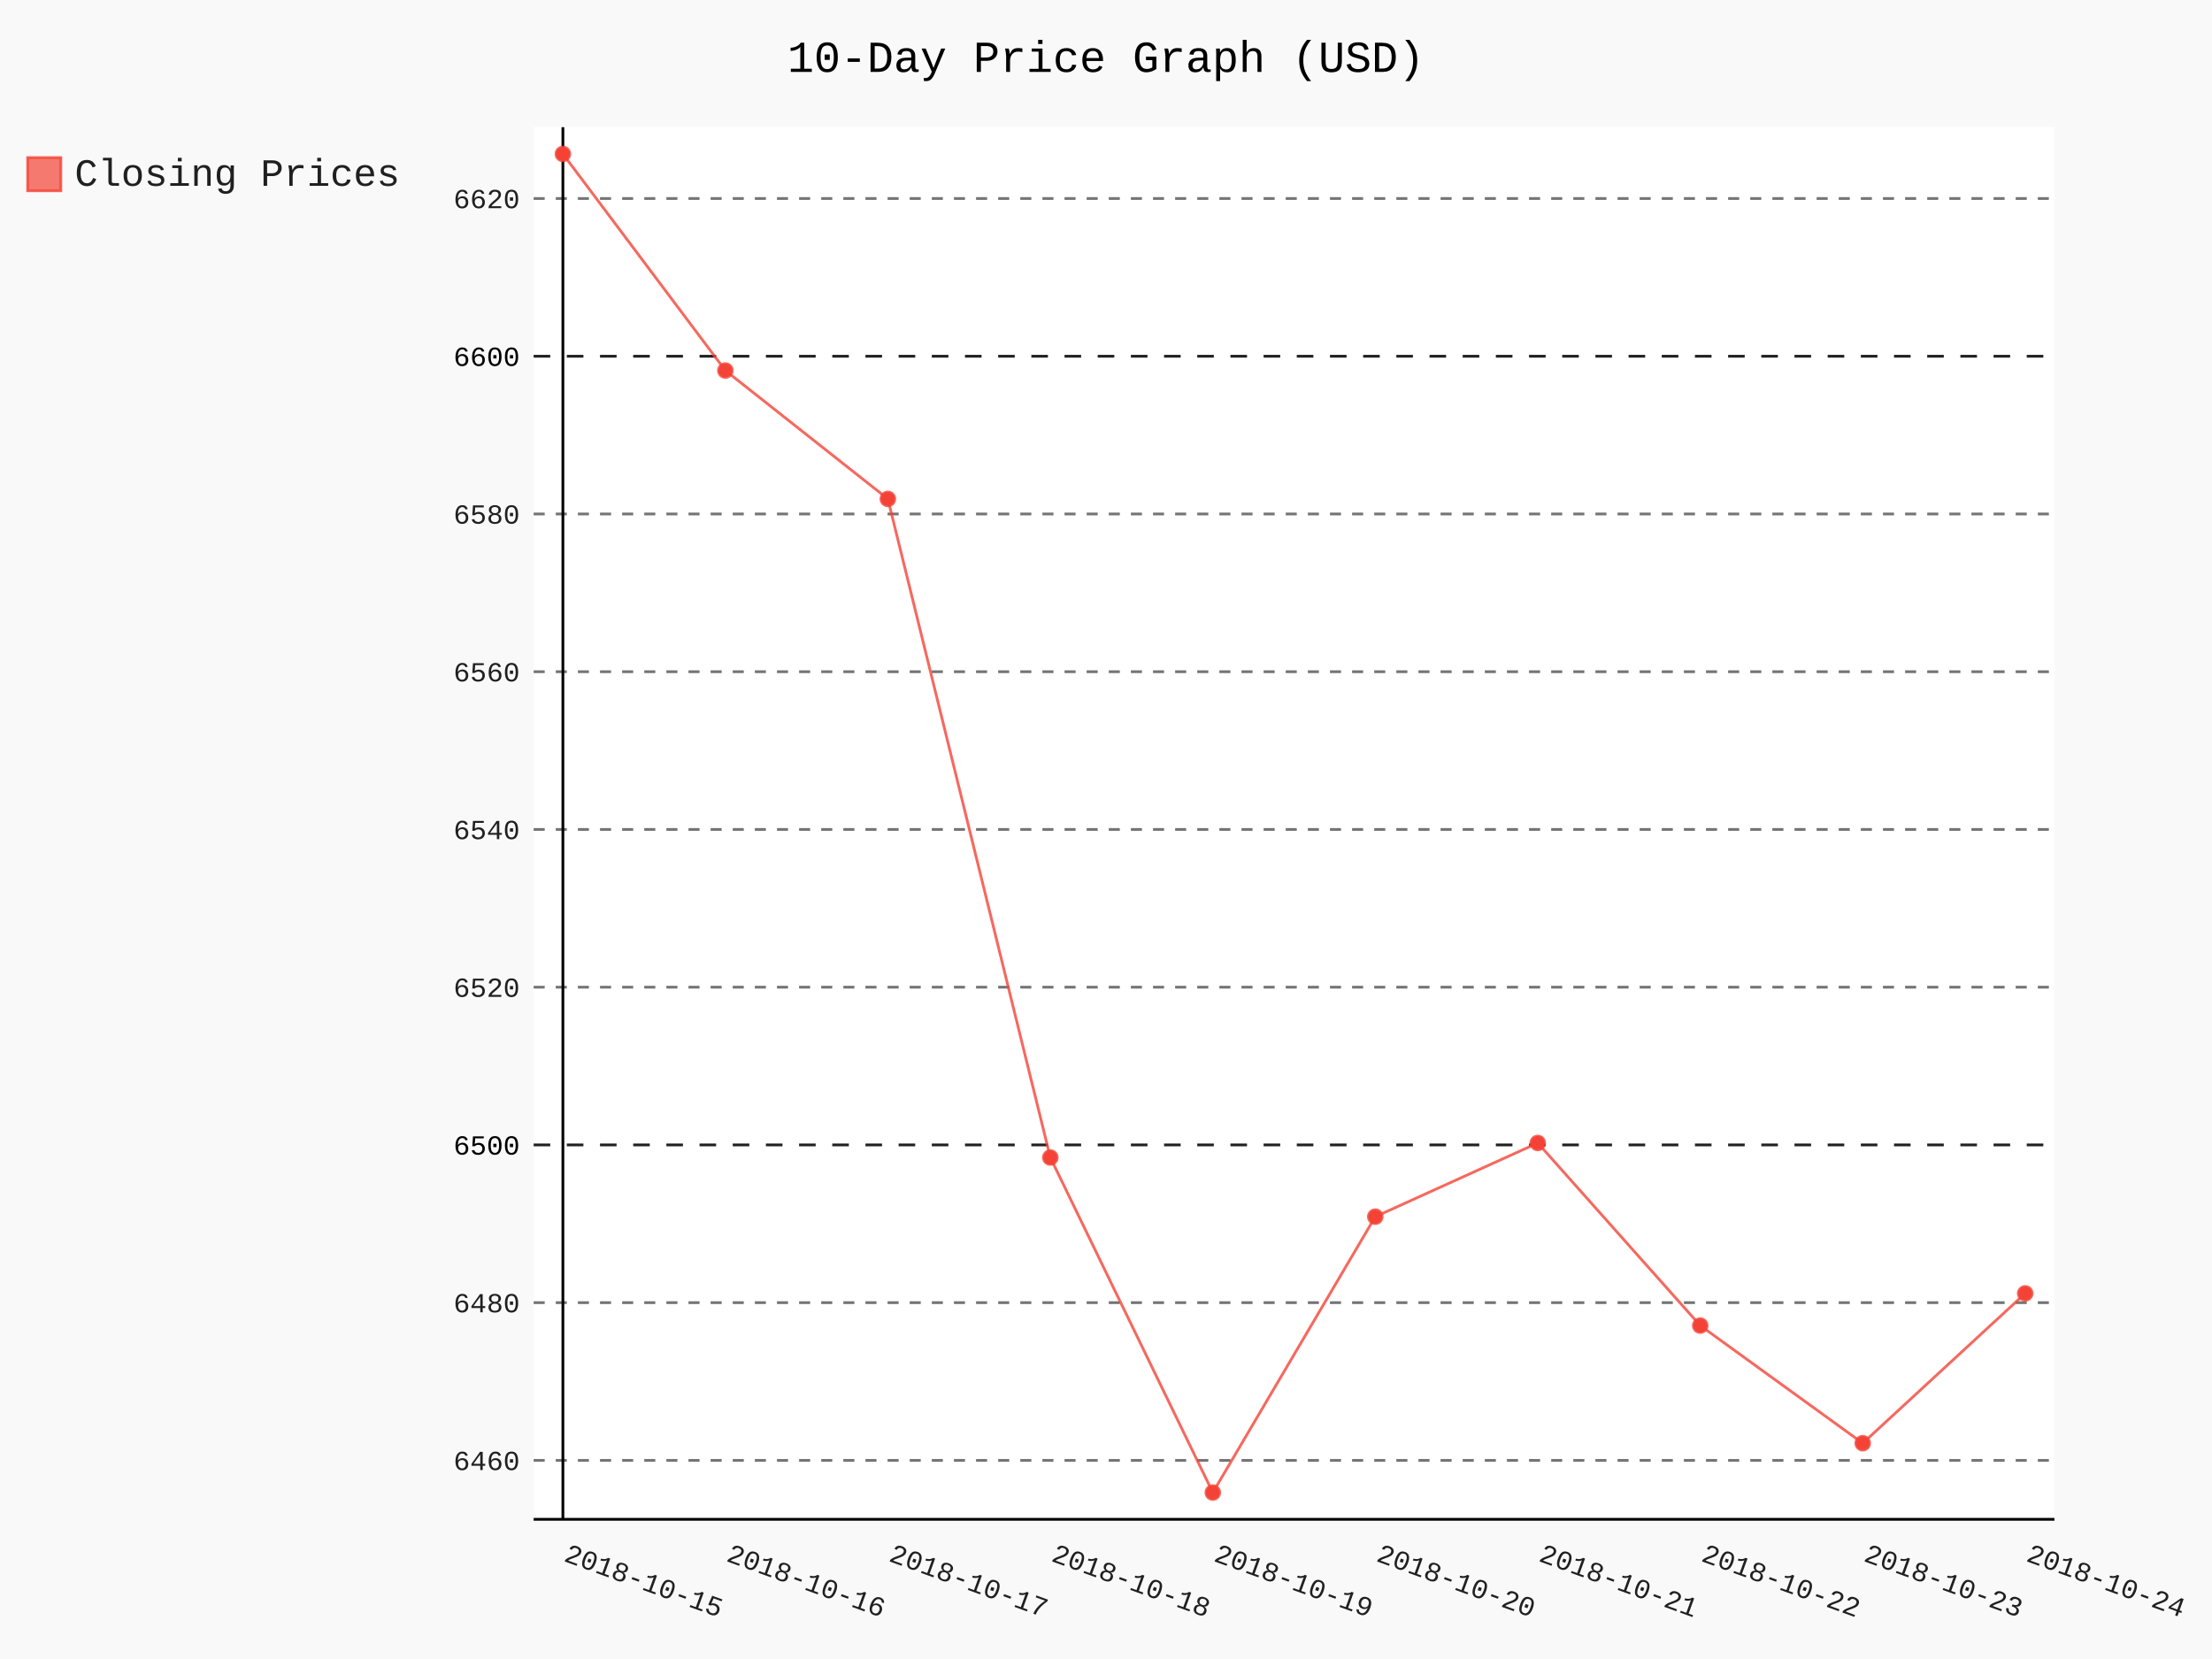
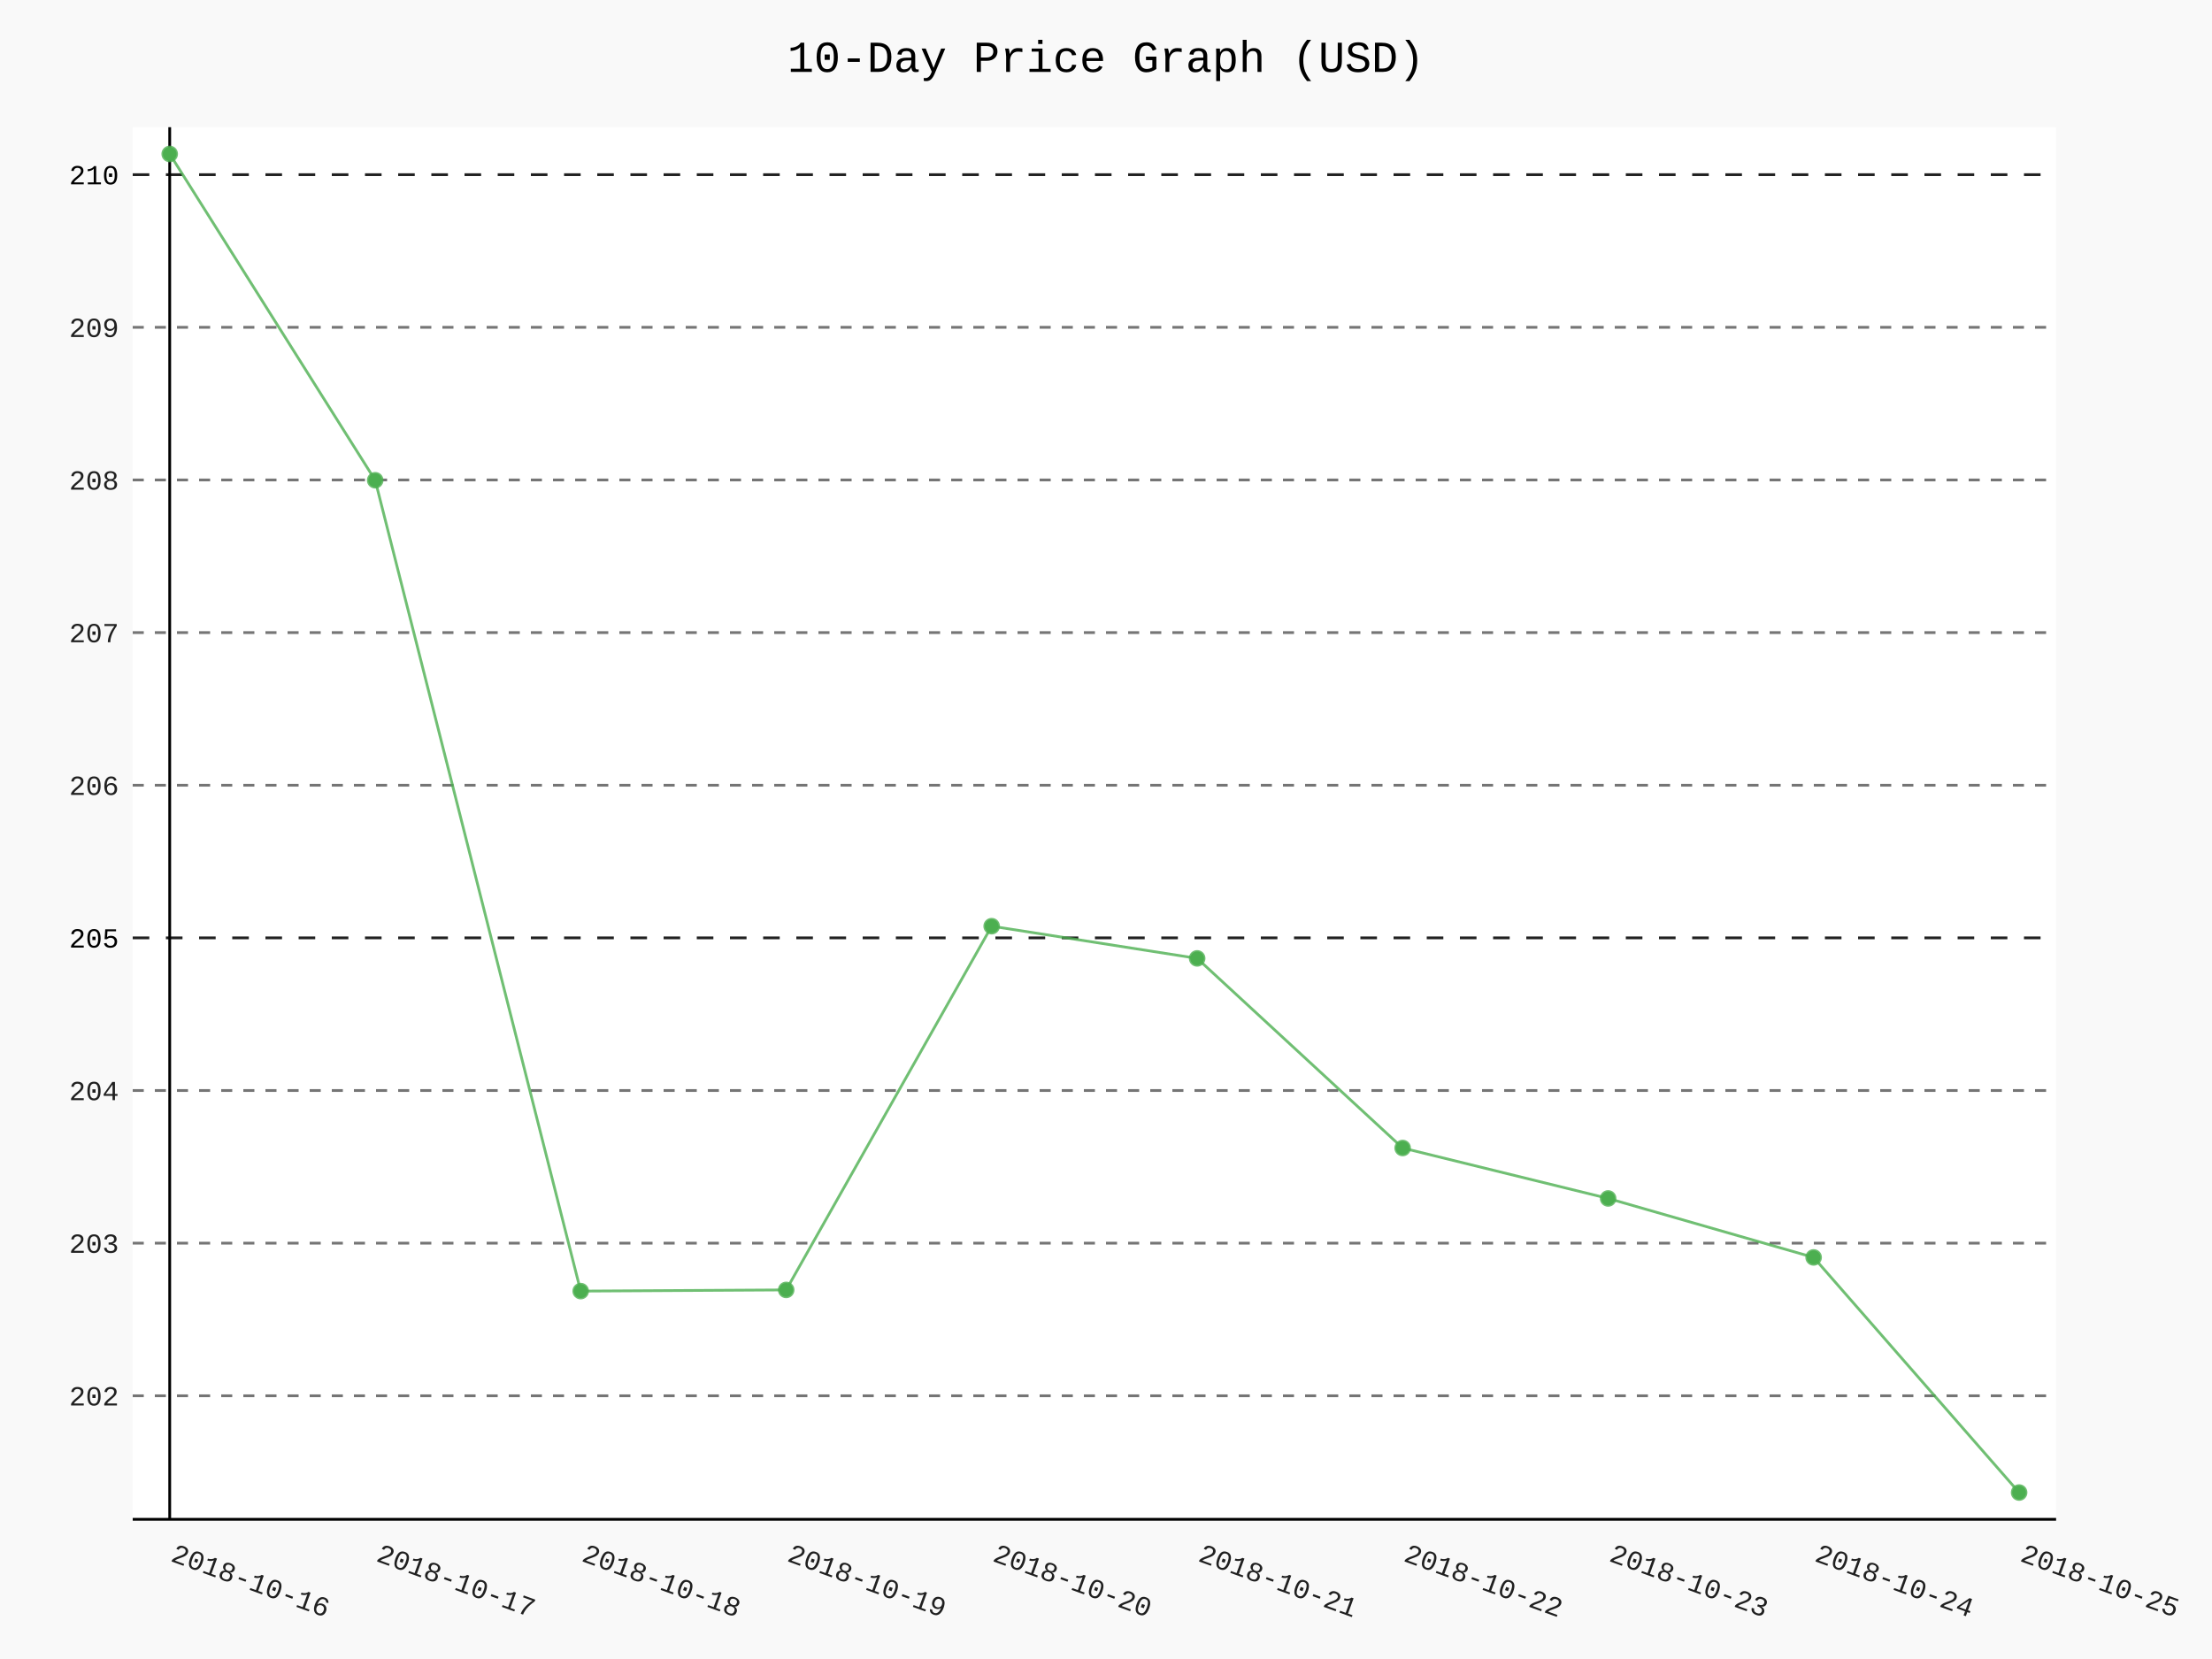
- <svg xmlns="http://www.w3.org/2000/svg" class="pygal-chart" id="chart-70545945-d45b-4d8f-b19b-0f63b8e0e2d7" viewBox="0 0 800 600">
+ <svg xmlns="http://www.w3.org/2000/svg" class="pygal-chart" id="chart-cf2ca451-dc71-4953-a657-aa1e5cbc8ab1" viewBox="0 0 800 600">
  <defs>
-     <style type="text/css">#chart-70545945-d45b-4d8f-b19b-0f63b8e0e2d7{-webkit-user-select:none;-webkit-font-smoothing:antialiased;font-family:Consolas,"Liberation Mono",Menlo,Courier,monospace}#chart-70545945-d45b-4d8f-b19b-0f63b8e0e2d7 .title{font-family:Consolas,"Liberation Mono",Menlo,Courier,monospace;font-size:16px}#chart-70545945-d45b-4d8f-b19b-0f63b8e0e2d7 .legends .legend text{font-family:Consolas,"Liberation Mono",Menlo,Courier,monospace;font-size:14px}#chart-70545945-d45b-4d8f-b19b-0f63b8e0e2d7 .axis text{font-family:Consolas,"Liberation Mono",Menlo,Courier,monospace;font-size:10px}#chart-70545945-d45b-4d8f-b19b-0f63b8e0e2d7 .axis text.major{font-family:Consolas,"Liberation Mono",Menlo,Courier,monospace;font-size:10px}#chart-70545945-d45b-4d8f-b19b-0f63b8e0e2d7 .text-overlay text.value{font-family:Consolas,"Liberation Mono",Menlo,Courier,monospace;font-size:16px}#chart-70545945-d45b-4d8f-b19b-0f63b8e0e2d7 .text-overlay text.label{font-family:Consolas,"Liberation Mono",Menlo,Courier,monospace;font-size:10px}#chart-70545945-d45b-4d8f-b19b-0f63b8e0e2d7 .tooltip{font-family:Consolas,"Liberation Mono",Menlo,Courier,monospace;font-size:14px}#chart-70545945-d45b-4d8f-b19b-0f63b8e0e2d7 text.no_data{font-family:Consolas,"Liberation Mono",Menlo,Courier,monospace;font-size:64px}
- #chart-70545945-d45b-4d8f-b19b-0f63b8e0e2d7{background-color:rgba(249,249,249,1)}#chart-70545945-d45b-4d8f-b19b-0f63b8e0e2d7 path,#chart-70545945-d45b-4d8f-b19b-0f63b8e0e2d7 line,#chart-70545945-d45b-4d8f-b19b-0f63b8e0e2d7 rect,#chart-70545945-d45b-4d8f-b19b-0f63b8e0e2d7 circle{-webkit-transition:150ms;-moz-transition:150ms;transition:150ms}#chart-70545945-d45b-4d8f-b19b-0f63b8e0e2d7 .graph &gt; .background{fill:rgba(249,249,249,1)}#chart-70545945-d45b-4d8f-b19b-0f63b8e0e2d7 .plot &gt; .background{fill:rgba(255,255,255,1)}#chart-70545945-d45b-4d8f-b19b-0f63b8e0e2d7 .graph{fill:rgba(0,0,0,.87)}#chart-70545945-d45b-4d8f-b19b-0f63b8e0e2d7 text.no_data{fill:rgba(0,0,0,1)}#chart-70545945-d45b-4d8f-b19b-0f63b8e0e2d7 .title{fill:rgba(0,0,0,1)}#chart-70545945-d45b-4d8f-b19b-0f63b8e0e2d7 .legends .legend text{fill:rgba(0,0,0,.87)}#chart-70545945-d45b-4d8f-b19b-0f63b8e0e2d7 .legends .legend:hover text{fill:rgba(0,0,0,1)}#chart-70545945-d45b-4d8f-b19b-0f63b8e0e2d7 .axis .line{stroke:rgba(0,0,0,1)}#chart-70545945-d45b-4d8f-b19b-0f63b8e0e2d7 .axis .guide.line{stroke:rgba(0,0,0,.54)}#chart-70545945-d45b-4d8f-b19b-0f63b8e0e2d7 .axis .major.line{stroke:rgba(0,0,0,.87)}#chart-70545945-d45b-4d8f-b19b-0f63b8e0e2d7 .axis text.major{fill:rgba(0,0,0,1)}#chart-70545945-d45b-4d8f-b19b-0f63b8e0e2d7 .axis.y .guides:hover .guide.line,#chart-70545945-d45b-4d8f-b19b-0f63b8e0e2d7 .line-graph .axis.x .guides:hover .guide.line,#chart-70545945-d45b-4d8f-b19b-0f63b8e0e2d7 .stackedline-graph .axis.x .guides:hover .guide.line,#chart-70545945-d45b-4d8f-b19b-0f63b8e0e2d7 .xy-graph .axis.x .guides:hover .guide.line{stroke:rgba(0,0,0,1)}#chart-70545945-d45b-4d8f-b19b-0f63b8e0e2d7 .axis .guides:hover text{fill:rgba(0,0,0,1)}#chart-70545945-d45b-4d8f-b19b-0f63b8e0e2d7 .reactive{fill-opacity:.7;stroke-opacity:.8}#chart-70545945-d45b-4d8f-b19b-0f63b8e0e2d7 .ci{stroke:rgba(0,0,0,.87)}#chart-70545945-d45b-4d8f-b19b-0f63b8e0e2d7 .reactive.active,#chart-70545945-d45b-4d8f-b19b-0f63b8e0e2d7 .active .reactive{fill-opacity:.8;stroke-opacity:.9;stroke-width:4}#chart-70545945-d45b-4d8f-b19b-0f63b8e0e2d7 .ci .reactive.active{stroke-width:1.5}#chart-70545945-d45b-4d8f-b19b-0f63b8e0e2d7 .series text{fill:rgba(0,0,0,1)}#chart-70545945-d45b-4d8f-b19b-0f63b8e0e2d7 .tooltip rect{fill:rgba(255,255,255,1);stroke:rgba(0,0,0,1);-webkit-transition:opacity 150ms;-moz-transition:opacity 150ms;transition:opacity 150ms}#chart-70545945-d45b-4d8f-b19b-0f63b8e0e2d7 .tooltip .label{fill:rgba(0,0,0,.87)}#chart-70545945-d45b-4d8f-b19b-0f63b8e0e2d7 .tooltip .label{fill:rgba(0,0,0,.87)}#chart-70545945-d45b-4d8f-b19b-0f63b8e0e2d7 .tooltip .legend{font-size:.8em;fill:rgba(0,0,0,.54)}#chart-70545945-d45b-4d8f-b19b-0f63b8e0e2d7 .tooltip .x_label{font-size:.6em;fill:rgba(0,0,0,1)}#chart-70545945-d45b-4d8f-b19b-0f63b8e0e2d7 .tooltip .xlink{font-size:.5em;text-decoration:underline}#chart-70545945-d45b-4d8f-b19b-0f63b8e0e2d7 .tooltip .value{font-size:1.5em}#chart-70545945-d45b-4d8f-b19b-0f63b8e0e2d7 .bound{font-size:.5em}#chart-70545945-d45b-4d8f-b19b-0f63b8e0e2d7 .max-value{font-size:.75em;fill:rgba(0,0,0,.54)}#chart-70545945-d45b-4d8f-b19b-0f63b8e0e2d7 .map-element{fill:rgba(255,255,255,1);stroke:rgba(0,0,0,.54) !important}#chart-70545945-d45b-4d8f-b19b-0f63b8e0e2d7 .map-element .reactive{fill-opacity:inherit;stroke-opacity:inherit}#chart-70545945-d45b-4d8f-b19b-0f63b8e0e2d7 .color-0,#chart-70545945-d45b-4d8f-b19b-0f63b8e0e2d7 .color-0 a:visited{stroke:#F44336;fill:#F44336}#chart-70545945-d45b-4d8f-b19b-0f63b8e0e2d7 .text-overlay .color-0 text{fill:black}
- #chart-70545945-d45b-4d8f-b19b-0f63b8e0e2d7 text.no_data{text-anchor:middle}#chart-70545945-d45b-4d8f-b19b-0f63b8e0e2d7 .guide.line{fill:none}#chart-70545945-d45b-4d8f-b19b-0f63b8e0e2d7 .centered{text-anchor:middle}#chart-70545945-d45b-4d8f-b19b-0f63b8e0e2d7 .title{text-anchor:middle}#chart-70545945-d45b-4d8f-b19b-0f63b8e0e2d7 .legends .legend text{fill-opacity:1}#chart-70545945-d45b-4d8f-b19b-0f63b8e0e2d7 .axis.x text{text-anchor:middle}#chart-70545945-d45b-4d8f-b19b-0f63b8e0e2d7 .axis.x:not(.web) text[transform]{text-anchor:start}#chart-70545945-d45b-4d8f-b19b-0f63b8e0e2d7 .axis.x:not(.web) text[transform].backwards{text-anchor:end}#chart-70545945-d45b-4d8f-b19b-0f63b8e0e2d7 .axis.y text{text-anchor:end}#chart-70545945-d45b-4d8f-b19b-0f63b8e0e2d7 .axis.y text[transform].backwards{text-anchor:start}#chart-70545945-d45b-4d8f-b19b-0f63b8e0e2d7 .axis.y2 text{text-anchor:start}#chart-70545945-d45b-4d8f-b19b-0f63b8e0e2d7 .axis.y2 text[transform].backwards{text-anchor:end}#chart-70545945-d45b-4d8f-b19b-0f63b8e0e2d7 .axis .guide.line{stroke-dasharray:4,4}#chart-70545945-d45b-4d8f-b19b-0f63b8e0e2d7 .axis .major.guide.line{stroke-dasharray:6,6}#chart-70545945-d45b-4d8f-b19b-0f63b8e0e2d7 .horizontal .axis.y .guide.line,#chart-70545945-d45b-4d8f-b19b-0f63b8e0e2d7 .horizontal .axis.y2 .guide.line,#chart-70545945-d45b-4d8f-b19b-0f63b8e0e2d7 .vertical .axis.x .guide.line{opacity:0}#chart-70545945-d45b-4d8f-b19b-0f63b8e0e2d7 .horizontal .axis.always_show .guide.line,#chart-70545945-d45b-4d8f-b19b-0f63b8e0e2d7 .vertical .axis.always_show .guide.line{opacity:1 !important}#chart-70545945-d45b-4d8f-b19b-0f63b8e0e2d7 .axis.y .guides:hover .guide.line,#chart-70545945-d45b-4d8f-b19b-0f63b8e0e2d7 .axis.y2 .guides:hover .guide.line,#chart-70545945-d45b-4d8f-b19b-0f63b8e0e2d7 .axis.x .guides:hover .guide.line{opacity:1}#chart-70545945-d45b-4d8f-b19b-0f63b8e0e2d7 .axis .guides:hover text{opacity:1}#chart-70545945-d45b-4d8f-b19b-0f63b8e0e2d7 .nofill{fill:none}#chart-70545945-d45b-4d8f-b19b-0f63b8e0e2d7 .subtle-fill{fill-opacity:.2}#chart-70545945-d45b-4d8f-b19b-0f63b8e0e2d7 .dot{stroke-width:1px;fill-opacity:1}#chart-70545945-d45b-4d8f-b19b-0f63b8e0e2d7 .dot.active{stroke-width:5px}#chart-70545945-d45b-4d8f-b19b-0f63b8e0e2d7 .dot.negative{fill:transparent}#chart-70545945-d45b-4d8f-b19b-0f63b8e0e2d7 text,#chart-70545945-d45b-4d8f-b19b-0f63b8e0e2d7 tspan{stroke:none !important}#chart-70545945-d45b-4d8f-b19b-0f63b8e0e2d7 .series text.active{opacity:1}#chart-70545945-d45b-4d8f-b19b-0f63b8e0e2d7 .tooltip rect{fill-opacity:.95;stroke-width:.5}#chart-70545945-d45b-4d8f-b19b-0f63b8e0e2d7 .tooltip text{fill-opacity:1}#chart-70545945-d45b-4d8f-b19b-0f63b8e0e2d7 .showable{visibility:hidden}#chart-70545945-d45b-4d8f-b19b-0f63b8e0e2d7 .showable.shown{visibility:visible}#chart-70545945-d45b-4d8f-b19b-0f63b8e0e2d7 .gauge-background{fill:rgba(229,229,229,1);stroke:none}#chart-70545945-d45b-4d8f-b19b-0f63b8e0e2d7 .bg-lines{stroke:rgba(249,249,249,1);stroke-width:2px}</style>
+     <style type="text/css">#chart-cf2ca451-dc71-4953-a657-aa1e5cbc8ab1{-webkit-user-select:none;-webkit-font-smoothing:antialiased;font-family:Consolas,"Liberation Mono",Menlo,Courier,monospace}#chart-cf2ca451-dc71-4953-a657-aa1e5cbc8ab1 .title{font-family:Consolas,"Liberation Mono",Menlo,Courier,monospace;font-size:16px}#chart-cf2ca451-dc71-4953-a657-aa1e5cbc8ab1 .legends .legend text{font-family:Consolas,"Liberation Mono",Menlo,Courier,monospace;font-size:14px}#chart-cf2ca451-dc71-4953-a657-aa1e5cbc8ab1 .axis text{font-family:Consolas,"Liberation Mono",Menlo,Courier,monospace;font-size:10px}#chart-cf2ca451-dc71-4953-a657-aa1e5cbc8ab1 .axis text.major{font-family:Consolas,"Liberation Mono",Menlo,Courier,monospace;font-size:10px}#chart-cf2ca451-dc71-4953-a657-aa1e5cbc8ab1 .text-overlay text.value{font-family:Consolas,"Liberation Mono",Menlo,Courier,monospace;font-size:16px}#chart-cf2ca451-dc71-4953-a657-aa1e5cbc8ab1 .text-overlay text.label{font-family:Consolas,"Liberation Mono",Menlo,Courier,monospace;font-size:10px}#chart-cf2ca451-dc71-4953-a657-aa1e5cbc8ab1 .tooltip{font-family:Consolas,"Liberation Mono",Menlo,Courier,monospace;font-size:14px}#chart-cf2ca451-dc71-4953-a657-aa1e5cbc8ab1 text.no_data{font-family:Consolas,"Liberation Mono",Menlo,Courier,monospace;font-size:64px}
+ #chart-cf2ca451-dc71-4953-a657-aa1e5cbc8ab1{background-color:rgba(249,249,249,1)}#chart-cf2ca451-dc71-4953-a657-aa1e5cbc8ab1 path,#chart-cf2ca451-dc71-4953-a657-aa1e5cbc8ab1 line,#chart-cf2ca451-dc71-4953-a657-aa1e5cbc8ab1 rect,#chart-cf2ca451-dc71-4953-a657-aa1e5cbc8ab1 circle{-webkit-transition:150ms;-moz-transition:150ms;transition:150ms}#chart-cf2ca451-dc71-4953-a657-aa1e5cbc8ab1 .graph &gt; .background{fill:rgba(249,249,249,1)}#chart-cf2ca451-dc71-4953-a657-aa1e5cbc8ab1 .plot &gt; .background{fill:rgba(255,255,255,1)}#chart-cf2ca451-dc71-4953-a657-aa1e5cbc8ab1 .graph{fill:rgba(0,0,0,.87)}#chart-cf2ca451-dc71-4953-a657-aa1e5cbc8ab1 text.no_data{fill:rgba(0,0,0,1)}#chart-cf2ca451-dc71-4953-a657-aa1e5cbc8ab1 .title{fill:rgba(0,0,0,1)}#chart-cf2ca451-dc71-4953-a657-aa1e5cbc8ab1 .legends .legend text{fill:rgba(0,0,0,.87)}#chart-cf2ca451-dc71-4953-a657-aa1e5cbc8ab1 .legends .legend:hover text{fill:rgba(0,0,0,1)}#chart-cf2ca451-dc71-4953-a657-aa1e5cbc8ab1 .axis .line{stroke:rgba(0,0,0,1)}#chart-cf2ca451-dc71-4953-a657-aa1e5cbc8ab1 .axis .guide.line{stroke:rgba(0,0,0,.54)}#chart-cf2ca451-dc71-4953-a657-aa1e5cbc8ab1 .axis .major.line{stroke:rgba(0,0,0,.87)}#chart-cf2ca451-dc71-4953-a657-aa1e5cbc8ab1 .axis text.major{fill:rgba(0,0,0,1)}#chart-cf2ca451-dc71-4953-a657-aa1e5cbc8ab1 .axis.y .guides:hover .guide.line,#chart-cf2ca451-dc71-4953-a657-aa1e5cbc8ab1 .line-graph .axis.x .guides:hover .guide.line,#chart-cf2ca451-dc71-4953-a657-aa1e5cbc8ab1 .stackedline-graph .axis.x .guides:hover .guide.line,#chart-cf2ca451-dc71-4953-a657-aa1e5cbc8ab1 .xy-graph .axis.x .guides:hover .guide.line{stroke:rgba(0,0,0,1)}#chart-cf2ca451-dc71-4953-a657-aa1e5cbc8ab1 .axis .guides:hover text{fill:rgba(0,0,0,1)}#chart-cf2ca451-dc71-4953-a657-aa1e5cbc8ab1 .reactive{fill-opacity:.7;stroke-opacity:.8}#chart-cf2ca451-dc71-4953-a657-aa1e5cbc8ab1 .ci{stroke:rgba(0,0,0,.87)}#chart-cf2ca451-dc71-4953-a657-aa1e5cbc8ab1 .reactive.active,#chart-cf2ca451-dc71-4953-a657-aa1e5cbc8ab1 .active .reactive{fill-opacity:.8;stroke-opacity:.9;stroke-width:4}#chart-cf2ca451-dc71-4953-a657-aa1e5cbc8ab1 .ci .reactive.active{stroke-width:1.5}#chart-cf2ca451-dc71-4953-a657-aa1e5cbc8ab1 .series text{fill:rgba(0,0,0,1)}#chart-cf2ca451-dc71-4953-a657-aa1e5cbc8ab1 .tooltip rect{fill:rgba(255,255,255,1);stroke:rgba(0,0,0,1);-webkit-transition:opacity 150ms;-moz-transition:opacity 150ms;transition:opacity 150ms}#chart-cf2ca451-dc71-4953-a657-aa1e5cbc8ab1 .tooltip .label{fill:rgba(0,0,0,.87)}#chart-cf2ca451-dc71-4953-a657-aa1e5cbc8ab1 .tooltip .label{fill:rgba(0,0,0,.87)}#chart-cf2ca451-dc71-4953-a657-aa1e5cbc8ab1 .tooltip .legend{font-size:.8em;fill:rgba(0,0,0,.54)}#chart-cf2ca451-dc71-4953-a657-aa1e5cbc8ab1 .tooltip .x_label{font-size:.6em;fill:rgba(0,0,0,1)}#chart-cf2ca451-dc71-4953-a657-aa1e5cbc8ab1 .tooltip .xlink{font-size:.5em;text-decoration:underline}#chart-cf2ca451-dc71-4953-a657-aa1e5cbc8ab1 .tooltip .value{font-size:1.5em}#chart-cf2ca451-dc71-4953-a657-aa1e5cbc8ab1 .bound{font-size:.5em}#chart-cf2ca451-dc71-4953-a657-aa1e5cbc8ab1 .max-value{font-size:.75em;fill:rgba(0,0,0,.54)}#chart-cf2ca451-dc71-4953-a657-aa1e5cbc8ab1 .map-element{fill:rgba(255,255,255,1);stroke:rgba(0,0,0,.54) !important}#chart-cf2ca451-dc71-4953-a657-aa1e5cbc8ab1 .map-element .reactive{fill-opacity:inherit;stroke-opacity:inherit}#chart-cf2ca451-dc71-4953-a657-aa1e5cbc8ab1 .color-0,#chart-cf2ca451-dc71-4953-a657-aa1e5cbc8ab1 .color-0 a:visited{stroke:#4CAF50;fill:#4CAF50}#chart-cf2ca451-dc71-4953-a657-aa1e5cbc8ab1 .text-overlay .color-0 text{fill:black}
+ #chart-cf2ca451-dc71-4953-a657-aa1e5cbc8ab1 text.no_data{text-anchor:middle}#chart-cf2ca451-dc71-4953-a657-aa1e5cbc8ab1 .guide.line{fill:none}#chart-cf2ca451-dc71-4953-a657-aa1e5cbc8ab1 .centered{text-anchor:middle}#chart-cf2ca451-dc71-4953-a657-aa1e5cbc8ab1 .title{text-anchor:middle}#chart-cf2ca451-dc71-4953-a657-aa1e5cbc8ab1 .legends .legend text{fill-opacity:1}#chart-cf2ca451-dc71-4953-a657-aa1e5cbc8ab1 .axis.x text{text-anchor:middle}#chart-cf2ca451-dc71-4953-a657-aa1e5cbc8ab1 .axis.x:not(.web) text[transform]{text-anchor:start}#chart-cf2ca451-dc71-4953-a657-aa1e5cbc8ab1 .axis.x:not(.web) text[transform].backwards{text-anchor:end}#chart-cf2ca451-dc71-4953-a657-aa1e5cbc8ab1 .axis.y text{text-anchor:end}#chart-cf2ca451-dc71-4953-a657-aa1e5cbc8ab1 .axis.y text[transform].backwards{text-anchor:start}#chart-cf2ca451-dc71-4953-a657-aa1e5cbc8ab1 .axis.y2 text{text-anchor:start}#chart-cf2ca451-dc71-4953-a657-aa1e5cbc8ab1 .axis.y2 text[transform].backwards{text-anchor:end}#chart-cf2ca451-dc71-4953-a657-aa1e5cbc8ab1 .axis .guide.line{stroke-dasharray:4,4}#chart-cf2ca451-dc71-4953-a657-aa1e5cbc8ab1 .axis .major.guide.line{stroke-dasharray:6,6}#chart-cf2ca451-dc71-4953-a657-aa1e5cbc8ab1 .horizontal .axis.y .guide.line,#chart-cf2ca451-dc71-4953-a657-aa1e5cbc8ab1 .horizontal .axis.y2 .guide.line,#chart-cf2ca451-dc71-4953-a657-aa1e5cbc8ab1 .vertical .axis.x .guide.line{opacity:0}#chart-cf2ca451-dc71-4953-a657-aa1e5cbc8ab1 .horizontal .axis.always_show .guide.line,#chart-cf2ca451-dc71-4953-a657-aa1e5cbc8ab1 .vertical .axis.always_show .guide.line{opacity:1 !important}#chart-cf2ca451-dc71-4953-a657-aa1e5cbc8ab1 .axis.y .guides:hover .guide.line,#chart-cf2ca451-dc71-4953-a657-aa1e5cbc8ab1 .axis.y2 .guides:hover .guide.line,#chart-cf2ca451-dc71-4953-a657-aa1e5cbc8ab1 .axis.x .guides:hover .guide.line{opacity:1}#chart-cf2ca451-dc71-4953-a657-aa1e5cbc8ab1 .axis .guides:hover text{opacity:1}#chart-cf2ca451-dc71-4953-a657-aa1e5cbc8ab1 .nofill{fill:none}#chart-cf2ca451-dc71-4953-a657-aa1e5cbc8ab1 .subtle-fill{fill-opacity:.2}#chart-cf2ca451-dc71-4953-a657-aa1e5cbc8ab1 .dot{stroke-width:1px;fill-opacity:1}#chart-cf2ca451-dc71-4953-a657-aa1e5cbc8ab1 .dot.active{stroke-width:5px}#chart-cf2ca451-dc71-4953-a657-aa1e5cbc8ab1 .dot.negative{fill:transparent}#chart-cf2ca451-dc71-4953-a657-aa1e5cbc8ab1 text,#chart-cf2ca451-dc71-4953-a657-aa1e5cbc8ab1 tspan{stroke:none !important}#chart-cf2ca451-dc71-4953-a657-aa1e5cbc8ab1 .series text.active{opacity:1}#chart-cf2ca451-dc71-4953-a657-aa1e5cbc8ab1 .tooltip rect{fill-opacity:.95;stroke-width:.5}#chart-cf2ca451-dc71-4953-a657-aa1e5cbc8ab1 .tooltip text{fill-opacity:1}#chart-cf2ca451-dc71-4953-a657-aa1e5cbc8ab1 .showable{visibility:hidden}#chart-cf2ca451-dc71-4953-a657-aa1e5cbc8ab1 .showable.shown{visibility:visible}#chart-cf2ca451-dc71-4953-a657-aa1e5cbc8ab1 .gauge-background{fill:rgba(229,229,229,1);stroke:none}#chart-cf2ca451-dc71-4953-a657-aa1e5cbc8ab1 .bg-lines{stroke:rgba(249,249,249,1);stroke-width:2px}</style>
  </defs>
  <g class="graph line-graph vertical">
    <rect class="background" height="600" width="800" x="0" y="0" />
-     <g class="plot" transform="translate(193, 46)">
-       <rect class="background" height="503.479" width="550.018" x="0" y="0" />
+     <g class="plot" transform="translate(48, 46)">
+       <rect class="background" height="503.479" width="695.618" x="0" y="0" />
      <g class="axis y always_show">
-         <path class="line" d="M0 503.479 h550.018" />
+         <path class="line" d="M0 503.479 h695.618" />
        <g class="guides">
-           <path class="guide line" d="M0 482.168 h550.018" />
-           <text class="" x="-5" y="485.668">6460</text>
+           <path class="guide line" d="M0 458.805 h695.618" />
+           <text class="" x="-5" y="462.305">202</text>
        </g>
        <g class="guides">
-           <path class="guide line" d="M0 425.121 h550.018" />
-           <text class="" x="-5" y="428.621">6480</text>
+           <path class="guide line" d="M0 403.601 h695.618" />
+           <text class="" x="-5" y="407.101">203</text>
        </g>
        <g class="guides">
-           <path class="major guide line" d="M0 368.074 h550.018" />
-           <text class="major" x="-5" y="371.574">6500</text>
+           <path class="guide line" d="M0 348.397 h695.618" />
+           <text class="" x="-5" y="351.897">204</text>
        </g>
        <g class="guides">
-           <path class="guide line" d="M0 311.028 h550.018" />
-           <text class="" x="-5" y="314.528">6520</text>
+           <path class="major guide line" d="M0 293.193 h695.618" />
+           <text class="major" x="-5" y="296.693">205</text>
        </g>
        <g class="guides">
-           <path class="guide line" d="M0 253.981 h550.018" />
-           <text class="" x="-5" y="257.481">6540</text>
+           <path class="guide line" d="M0 237.989 h695.618" />
+           <text class="" x="-5" y="241.489">206</text>
        </g>
        <g class="guides">
-           <path class="guide line" d="M0 196.934 h550.018" />
-           <text class="" x="-5" y="200.434">6560</text>
+           <path class="guide line" d="M0 182.786 h695.618" />
+           <text class="" x="-5" y="186.286">207</text>
        </g>
        <g class="guides">
-           <path class="guide line" d="M0 139.887 h550.018" />
-           <text class="" x="-5" y="143.387">6580</text>
+           <path class="guide line" d="M0 127.582 h695.618" />
+           <text class="" x="-5" y="131.082">208</text>
        </g>
        <g class="guides">
-           <path class="major guide line" d="M0 82.84 h550.018" />
-           <text class="major" x="-5" y="86.34">6600</text>
+           <path class="guide line" d="M0 72.378 h695.618" />
+           <text class="" x="-5" y="75.878">209</text>
        </g>
        <g class="guides">
-           <path class="guide line" d="M0 25.794 h550.018" />
-           <text class="" x="-5" y="29.294">6620</text>
+           <path class="major guide line" d="M0 17.174 h695.618" />
+           <text class="major" x="-5" y="20.674">210</text>
        </g>
      </g>
      <g class="axis x">
        <g class="guides">
-           <path class="line" d="M10.577 0 v503.479" />
-           <text class="" transform="rotate(20 10.57728 518.4788)" x="10.577" y="518.479">2018-10-15</text>
+           <path class="line" d="M13.377 0 v503.479" />
+           <text class="" transform="rotate(20 13.37728 518.4788)" x="13.377" y="518.479">2018-10-16</text>
        </g>
        <g class="guides">
-           <path class="guide line" d="M69.34 0 v503.479" />
-           <text class="" transform="rotate(20 69.33993 518.4788)" x="69.34" y="518.479">2018-10-16</text>
+           <path class="guide line" d="M87.695 0 v503.479" />
+           <text class="" transform="rotate(20 87.69549 518.4788)" x="87.695" y="518.479">2018-10-17</text>
        </g>
        <g class="guides">
-           <path class="guide line" d="M128.103 0 v503.479" />
-           <text class="" transform="rotate(20 128.1026 518.4788)" x="128.103" y="518.479">2018-10-17</text>
+           <path class="guide line" d="M162.014 0 v503.479" />
+           <text class="" transform="rotate(20 162.0137 518.4788)" x="162.014" y="518.479">2018-10-18</text>
        </g>
        <g class="guides">
-           <path class="guide line" d="M186.865 0 v503.479" />
-           <text class="" transform="rotate(20 186.8652 518.4788)" x="186.865" y="518.479">2018-10-18</text>
+           <path class="guide line" d="M236.332 0 v503.479" />
+           <text class="" transform="rotate(20 236.3319 518.4788)" x="236.332" y="518.479">2018-10-19</text>
        </g>
        <g class="guides">
-           <path class="guide line" d="M245.628 0 v503.479" />
-           <text class="" transform="rotate(20 245.6279 518.4788)" x="245.628" y="518.479">2018-10-19</text>
+           <path class="guide line" d="M310.65 0 v503.479" />
+           <text class="" transform="rotate(20 310.6501 518.4788)" x="310.65" y="518.479">2018-10-20</text>
        </g>
        <g class="guides">
-           <path class="guide line" d="M304.391 0 v503.479" />
-           <text class="" transform="rotate(20 304.3905 518.4788)" x="304.391" y="518.479">2018-10-20</text>
+           <path class="guide line" d="M384.968 0 v503.479" />
+           <text class="" transform="rotate(20 384.9683 518.4788)" x="384.968" y="518.479">2018-10-21</text>
        </g>
        <g class="guides">
-           <path class="guide line" d="M363.153 0 v503.479" />
-           <text class="" transform="rotate(20 363.1532 518.4788)" x="363.153" y="518.479">2018-10-21</text>
+           <path class="guide line" d="M459.287 0 v503.479" />
+           <text class="" transform="rotate(20 459.2865 518.4788)" x="459.287" y="518.479">2018-10-22</text>
        </g>
        <g class="guides">
-           <path class="guide line" d="M421.916 0 v503.479" />
-           <text class="" transform="rotate(20 421.9159 518.4788)" x="421.916" y="518.479">2018-10-22</text>
+           <path class="guide line" d="M533.605 0 v503.479" />
+           <text class="" transform="rotate(20 533.6047 518.4788)" x="533.605" y="518.479">2018-10-23</text>
        </g>
        <g class="guides">
-           <path class="guide line" d="M480.679 0 v503.479" />
-           <text class="" transform="rotate(20 480.6785 518.4788)" x="480.679" y="518.479">2018-10-23</text>
+           <path class="guide line" d="M607.923 0 v503.479" />
+           <text class="" transform="rotate(20 607.923 518.4788)" x="607.923" y="518.479">2018-10-24</text>
        </g>
        <g class="guides">
-           <path class="guide line" d="M539.441 0 v503.479" />
-           <text class="" transform="rotate(20 539.4412 518.4788)" x="539.441" y="518.479">2018-10-24</text>
+           <path class="guide line" d="M682.241 0 v503.479" />
+           <text class="" transform="rotate(20 682.2412 518.4788)" x="682.241" y="518.479">2018-10-25</text>
        </g>
      </g>
      <g class="series serie-0 color-0">
-         <path class="line reactive nofill" d="M10.577 9.682 L69.34 88.007 128.103 134.443 186.865 372.637 245.628 493.797 304.391 394.028 363.153 367.371 421.916 433.413 480.679 475.961 539.441 421.768" />
+         <path class="line reactive nofill" d="M13.377 9.682 L87.695 127.691 162.014 420.945 236.332 420.515 310.65 288.965 384.968 300.611 459.287 369.196 533.605 387.433 607.923 408.761 682.241 493.797" />
      </g>
    </g>
    <g class="titles">
      <text class="title plot_title" x="400.0" y="26">10-Day Price Graph (USD)</text>
    </g>
-     <g class="plot overlay" transform="translate(193, 46)">
+     <g class="plot overlay" transform="translate(48, 46)">
      <g class="series serie-0 color-0">
        <g class="dots">
-           <circle class="dot reactive tooltip-trigger" cx="10.577" cy="9.682" r="2.5" />
+           <circle class="dot reactive tooltip-trigger" cx="13.377" cy="9.682" r="2.5" />
        </g>
        <g class="dots">
-           <circle class="dot reactive tooltip-trigger" cx="69.34" cy="88.007" r="2.5" />
+           <circle class="dot reactive tooltip-trigger" cx="87.695" cy="127.691" r="2.5" />
        </g>
        <g class="dots">
-           <circle class="dot reactive tooltip-trigger" cx="128.103" cy="134.443" r="2.5" />
+           <circle class="dot reactive tooltip-trigger" cx="162.014" cy="420.945" r="2.5" />
        </g>
        <g class="dots">
-           <circle class="dot reactive tooltip-trigger" cx="186.865" cy="372.637" r="2.5" />
+           <circle class="dot reactive tooltip-trigger" cx="236.332" cy="420.515" r="2.5" />
        </g>
        <g class="dots">
-           <circle class="dot reactive tooltip-trigger" cx="245.628" cy="493.797" r="2.5" />
+           <circle class="dot reactive tooltip-trigger" cx="310.65" cy="288.965" r="2.5" />
        </g>
        <g class="dots">
-           <circle class="dot reactive tooltip-trigger" cx="304.391" cy="394.028" r="2.5" />
+           <circle class="dot reactive tooltip-trigger" cx="384.968" cy="300.611" r="2.5" />
        </g>
        <g class="dots">
-           <circle class="dot reactive tooltip-trigger" cx="363.153" cy="367.371" r="2.5" />
+           <circle class="dot reactive tooltip-trigger" cx="459.287" cy="369.196" r="2.5" />
        </g>
        <g class="dots">
-           <circle class="dot reactive tooltip-trigger" cx="421.916" cy="433.413" r="2.5" />
+           <circle class="dot reactive tooltip-trigger" cx="533.605" cy="387.433" r="2.5" />
        </g>
        <g class="dots">
-           <circle class="dot reactive tooltip-trigger" cx="480.679" cy="475.961" r="2.5" />
+           <circle class="dot reactive tooltip-trigger" cx="607.923" cy="408.761" r="2.5" />
        </g>
        <g class="dots">
-           <circle class="dot reactive tooltip-trigger" cx="539.441" cy="421.768" r="2.5" />
+           <circle class="dot reactive tooltip-trigger" cx="682.241" cy="493.797" r="2.5" />
        </g>
      </g>
    </g>
-     <g class="plot text-overlay" transform="translate(193, 46)">
+     <g class="plot text-overlay" transform="translate(48, 46)">
      <g class="series serie-0 color-0" />
    </g>
-     <g class="plot tooltip-overlay" transform="translate(193, 46)">
+     <g class="plot tooltip-overlay" transform="translate(48, 46)">
      <g class="tooltip" style="opacity: 0" transform="translate(0 0)">
        <rect class="tooltip-box" height="0" rx="0" ry="0" width="0" />
        <g class="text" />
      </g>
    </g>
-     <g class="legends" transform="translate(10, 56)">
-       <g class="legend reactive activate-serie" id="activate-serie-0">
-         <rect class="color-0 reactive" height="12" width="12" x="0.0" y="1.0" />
-         <text x="17.0" y="11.2">Closing Prices</text>
-       </g>
-     </g>
-     <g class="legends" transform="translate(753, 56)" />
  </g>
</svg>
